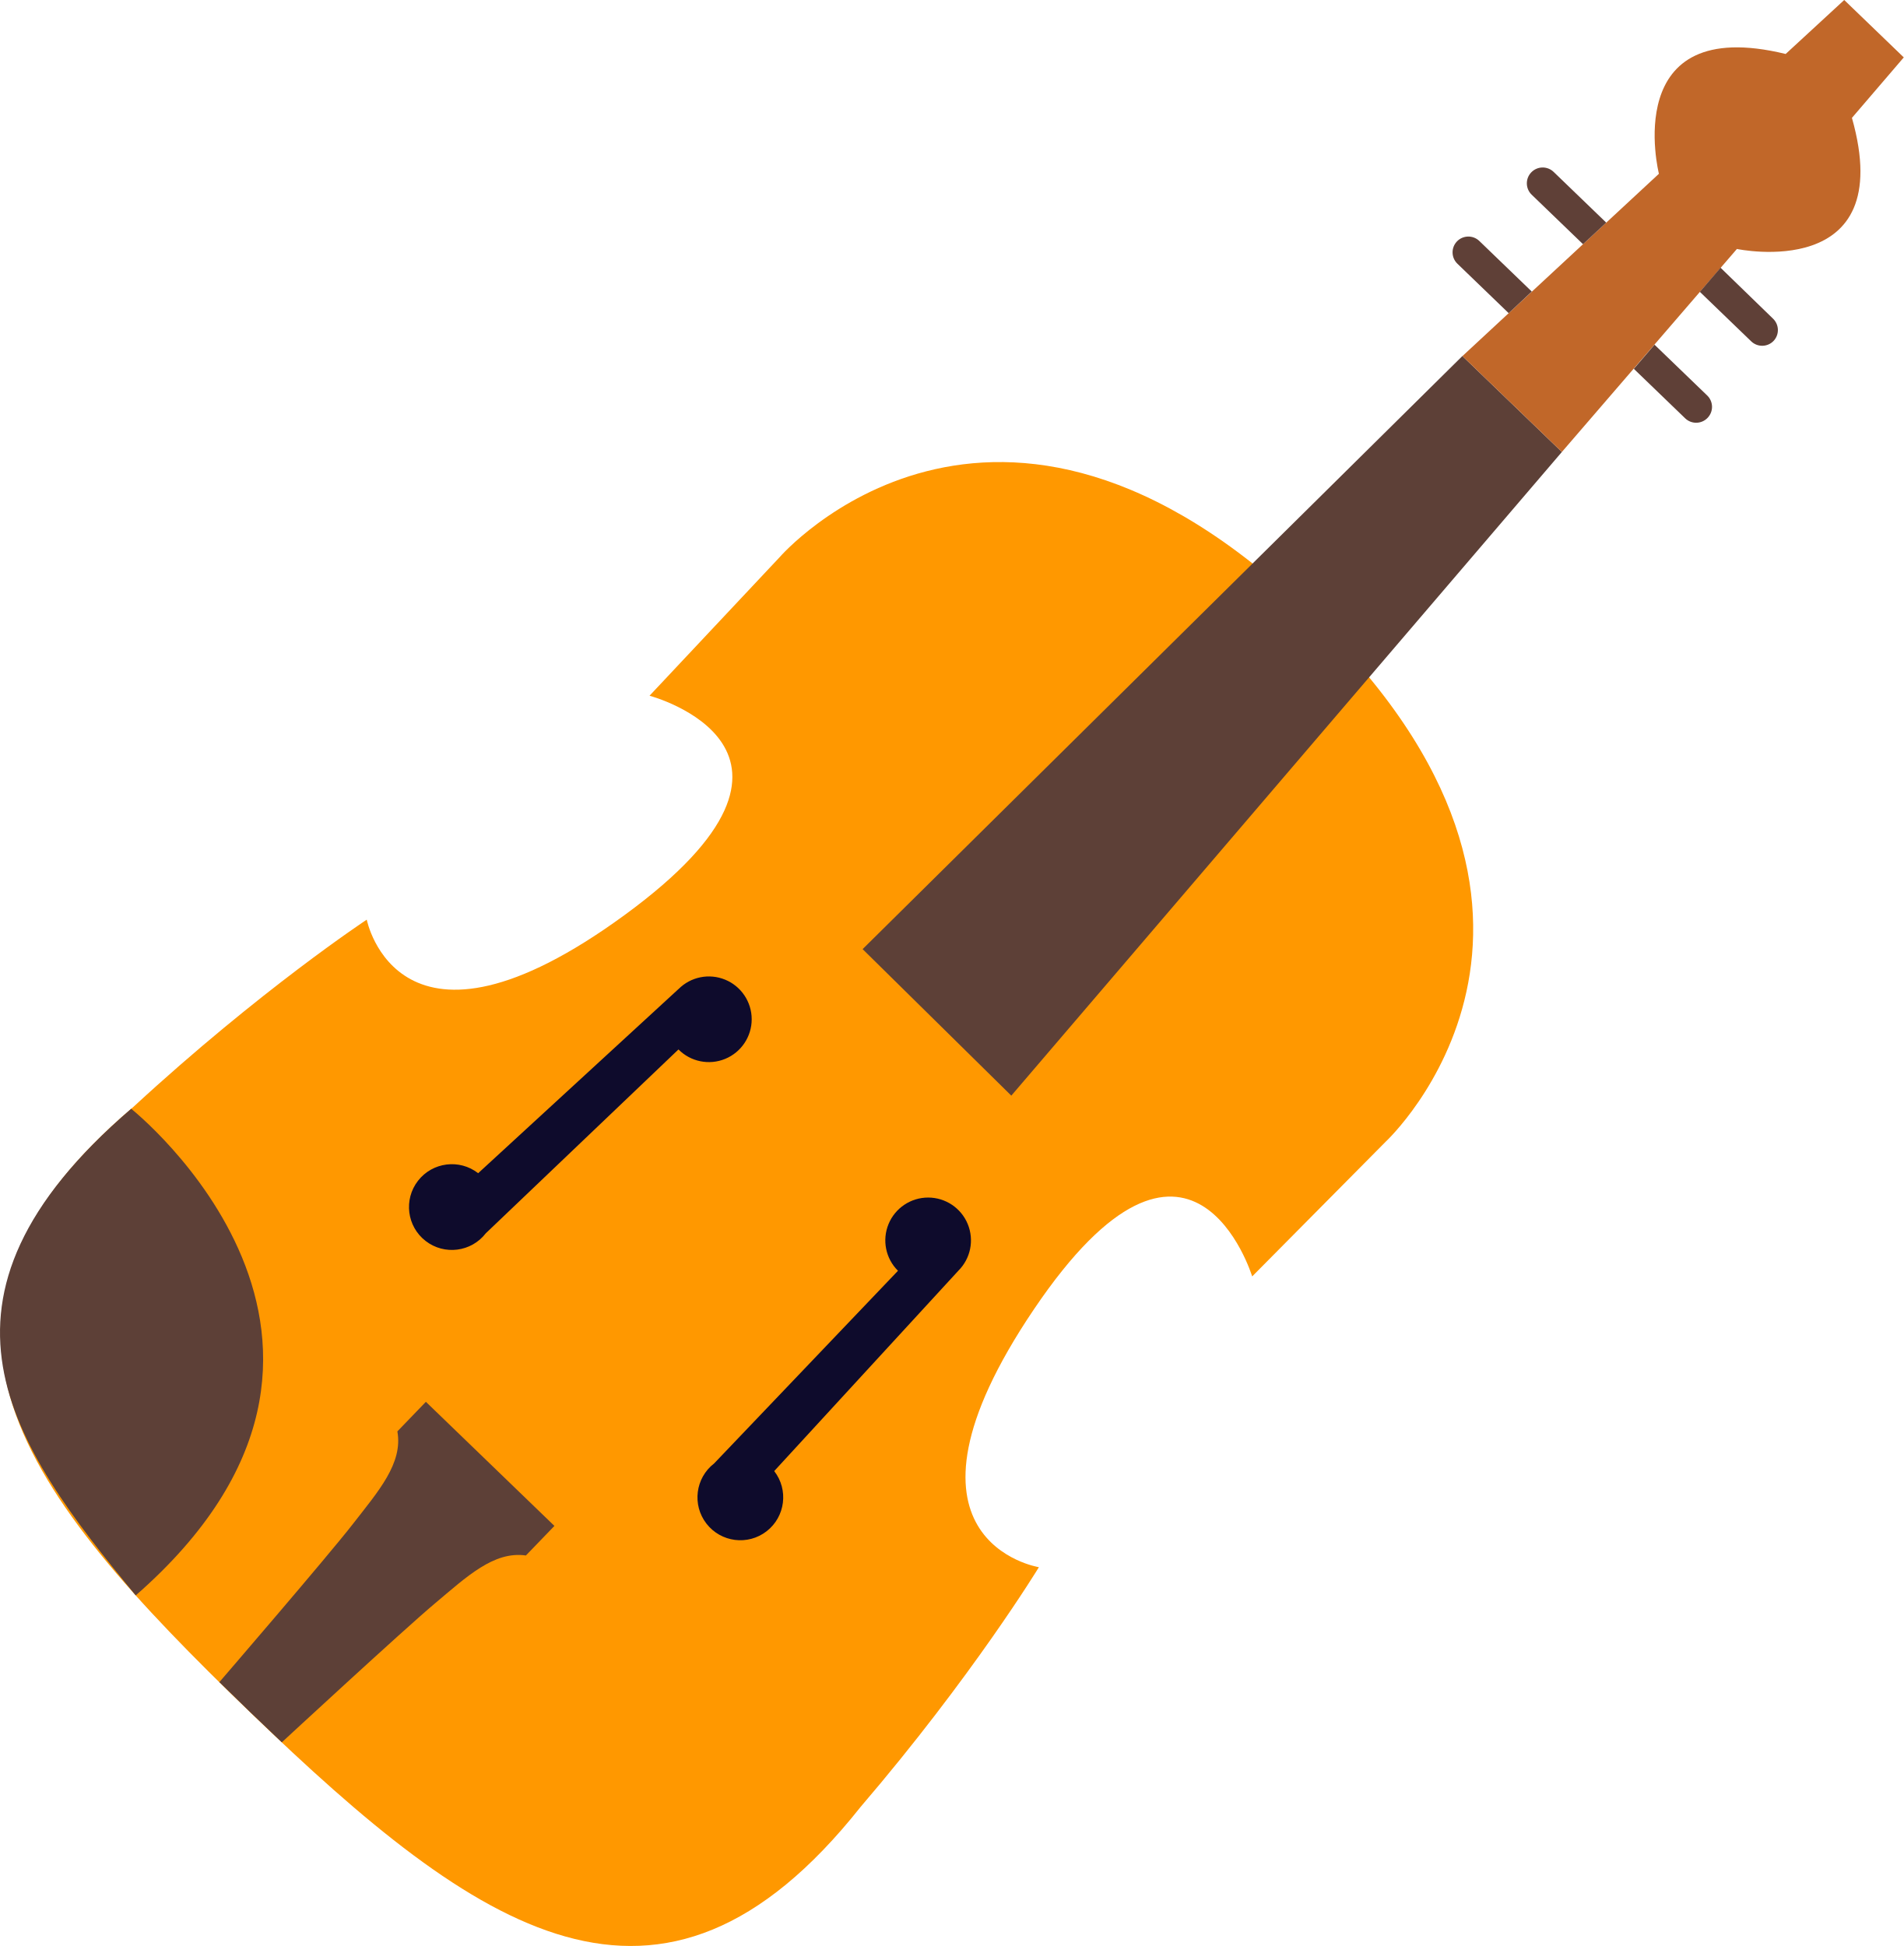
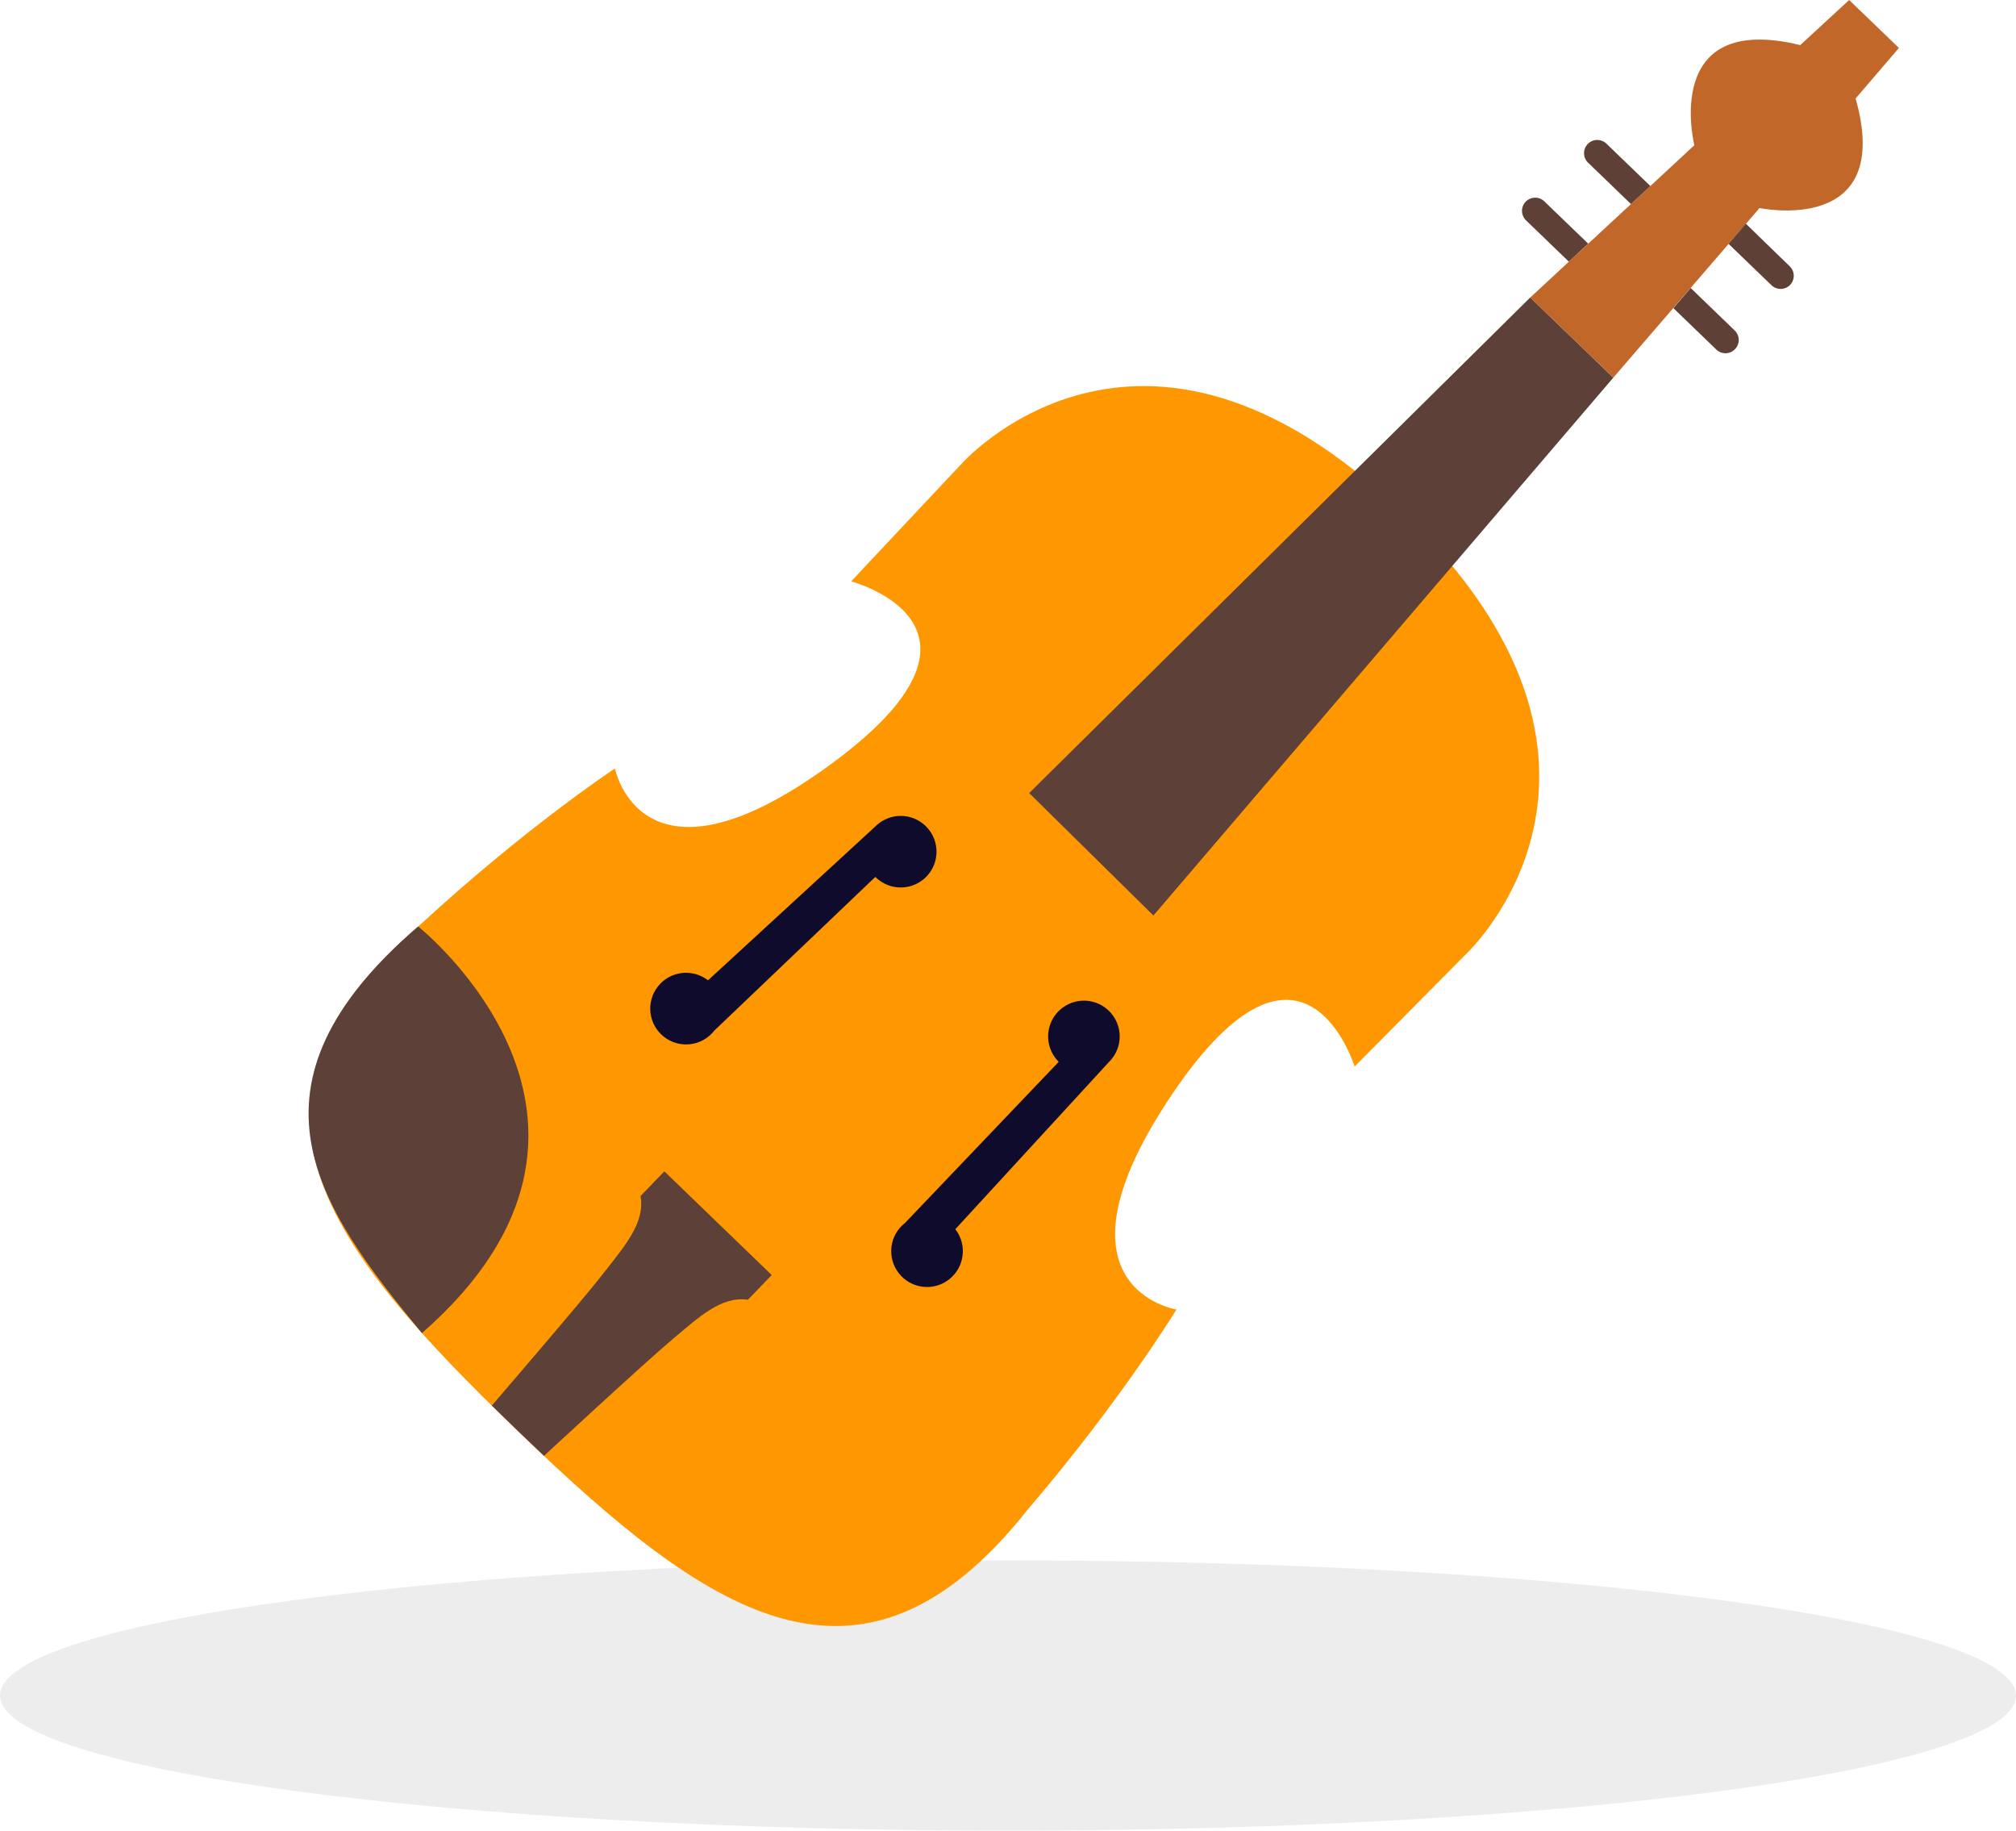
- <svg xmlns="http://www.w3.org/2000/svg" id="Violin" viewBox="0 0 394.71 403.48">
-   <path id="Body" d="M103.34,409.83C55.87,364.06,27.55,328,79.09,284.23c26.32-24.27,48.36-38.8,48.36-38.8s6.56,33.34,53.52-1S186.08,199,186.08,199l27-28.75S257.5,118.91,323,182s15.78,109.4,15.78,109.4l-27.75,28s-12.65-41.41-45.22,6.77,1,53.52,1,53.52-13.72,22.56-37,49.74C188.3,481.76,150.4,455.21,103.34,409.83Z" transform="translate(-51.41 -54.75)" style="fill:#ff9800" />
-   <path id="StringMount" d="M166.36,371.13l-5.91,6.13c-6.67-.95-12.27,4.41-18.83,9.91S109.84,416,109.84,416l-6.5-6.2-6.45-6.28s22.46-26.06,27.7-32.81,10.4-12.54,9.21-19.18l5.91-6.13Z" transform="translate(-51.41 -54.75)" style="fill:#5d4037" />
-   <polygon id="FingerBoard" points="178.85 196.79 303.2 73.82 323.83 93.71 209.68 227.17 178.85 196.79" style="fill:#5d4037" />
-   <path id="ChinRest" d="M78.61,284.64s60.92,48.43.94,100.9C53.42,353.95,32.54,324.21,78.61,284.64Z" transform="translate(-51.41 -54.75)" style="fill:#5d4037" />
-   <path id="FHoleR" d="M250.1,318.23l-38.17,41.53a8.89,8.89,0,1,1-12.46-1.58l38.12-39.95a8.88,8.88,0,1,1,12.51,0Z" transform="translate(-51.41 -54.75)" style="fill:#0e0b2c" />
+ <svg xmlns="http://www.w3.org/2000/svg" id="Violin" viewBox="0 0 500.37 454.25">
+   <path id="Shadow" d="M506.18,475.47C506.18,494,394.17,509,256,509S5.82,494,5.82,475.47s112-33.53,250.17-33.53S506.18,457,506.18,475.47Z" transform="translate(-5.82 -54.75)" style="fill:#d1d3d4;opacity:0.4;isolation:isolate" />
+   <path id="Body" d="M134.34,409.83C86.87,364.06,58.55,328,110.09,284.23c26.32-24.27,48.36-38.8,48.36-38.8s6.56,33.34,53.52-1S217.08,199,217.08,199l27-28.75S288.5,118.91,354,182s15.78,109.4,15.78,109.4l-27.75,28s-12.65-41.41-45.22,6.77,1,53.52,1,53.52-13.72,22.56-37,49.74C219.3,481.76,181.4,455.21,134.34,409.83Z" transform="translate(-5.82 -54.75)" style="fill:#ff9800" />
+   <path id="StringMount" d="M197.36,371.13l-5.91,6.13c-6.67-.95-12.27,4.41-18.83,9.91S140.84,416,140.84,416l-6.5-6.2-6.45-6.28s22.46-26.06,27.7-32.81,10.4-12.54,9.21-19.18l5.91-6.13Z" transform="translate(-5.82 -54.75)" style="fill:#5d4037" />
+   <polygon id="FingerBoard" points="255.44 196.79 379.8 73.82 400.42 93.71 286.28 227.17 255.44 196.79" style="fill:#5d4037" />
+   <path id="ChinRest" d="M109.61,284.64s60.92,48.43.94,100.9C84.42,353.95,63.54,324.21,109.61,284.64Z" transform="translate(-5.82 -54.75)" style="fill:#5d4037" />
+   <path id="FHoleR" d="M281.1,318.23l-38.17,41.53a8.89,8.89,0,1,1-12.46-1.58l38.12-39.95a8.88,8.88,0,1,1,12.51,0Z" transform="translate(-5.82 -54.75)" style="fill:#0e0b2c" />
  <g id="FHoleL">
-     <path d="M192.08,259.82,150.55,298a8.89,8.89,0,1,0,1.58,12.46l39.95-38.12a8.88,8.88,0,1,0,0-12.51Z" transform="translate(-51.41 -54.75)" style="fill:#0e0b2c" />
+     <path d="M223.08,259.82,181.55,298a8.89,8.89,0,1,0,1.58,12.46l39.95-38.12a8.88,8.88,0,1,0,0-12.51Z" transform="translate(-5.82 -54.75)" style="fill:#0e0b2c" />
  </g>
-   <path id="PegBox" d="M411.53,106.37l-36.29,42.09-10.31-9.94-10.31-9.94,40.74-37.8S387,57.5,421.64,65.94l12.14-11.19,12.35,11.9L435.38,79.19C445.09,113.47,411.53,106.37,411.53,106.37Z" transform="translate(-51.41 -54.75)" style="fill:#c16729" />
+   <path id="PegBox" d="M442.53,106.37l-36.29,42.09-10.31-9.94-10.31-9.94,40.74-37.8S418,57.5,452.64,65.94l12.14-11.19,12.35,11.9L466.38,79.19C476.09,113.47,442.53,106.37,442.53,106.37Z" transform="translate(-5.82 -54.75)" style="fill:#c16729" />
  <g id="Pegs">
-     <path id="A" d="M419.13,125.44a3.28,3.28,0,0,1-4.64.08l-10.64-10.26,4.29-5L419,120.8A3.28,3.28,0,0,1,419.13,125.44Z" transform="translate(-51.41 -54.75)" style="fill:#5f4037" />
-     <path id="E" d="M405.44,141.4a3.28,3.28,0,0,1-4.64.08l-10.64-10.26,4.29-5,10.9,10.51A3.28,3.28,0,0,1,405.44,141.4Z" transform="translate(-51.41 -54.75)" style="fill:#5f4037" />
-     <path id="D" d="M368.9,90.48a3.28,3.28,0,0,0,.08,4.64l10.64,10.26,4.82-4.47-10.9-10.51A3.28,3.28,0,0,0,368.9,90.48Z" transform="translate(-51.41 -54.75)" style="fill:#5f4037" />
-     <path id="G" d="M353.5,104.79a3.28,3.28,0,0,0,.08,4.64l10.63,10.25L369,115.2l-10.89-10.5A3.28,3.28,0,0,0,353.5,104.79Z" transform="translate(-51.41 -54.75)" style="fill:#5f4037" />
+     <path id="A" d="M450.13,125.44a3.28,3.28,0,0,1-4.64.08l-10.64-10.26,4.29-5L450,120.8A3.28,3.28,0,0,1,450.13,125.44Z" transform="translate(-5.82 -54.75)" style="fill:#5f4037" />
+     <path id="E" d="M436.44,141.4a3.28,3.28,0,0,1-4.64.08l-10.64-10.26,4.29-5,10.9,10.51A3.28,3.28,0,0,1,436.44,141.4Z" transform="translate(-5.82 -54.75)" style="fill:#5f4037" />
+     <path id="D" d="M399.9,90.48a3.28,3.28,0,0,0,.08,4.64l10.64,10.26,4.82-4.47-10.9-10.51A3.28,3.28,0,0,0,399.9,90.48Z" transform="translate(-5.82 -54.75)" style="fill:#5f4037" />
+     <path id="G" d="M384.5,104.79a3.28,3.28,0,0,0,.08,4.64l10.63,10.25L400,115.2l-10.89-10.5A3.28,3.28,0,0,0,384.5,104.79Z" transform="translate(-5.82 -54.75)" style="fill:#5f4037" />
  </g>
</svg>
